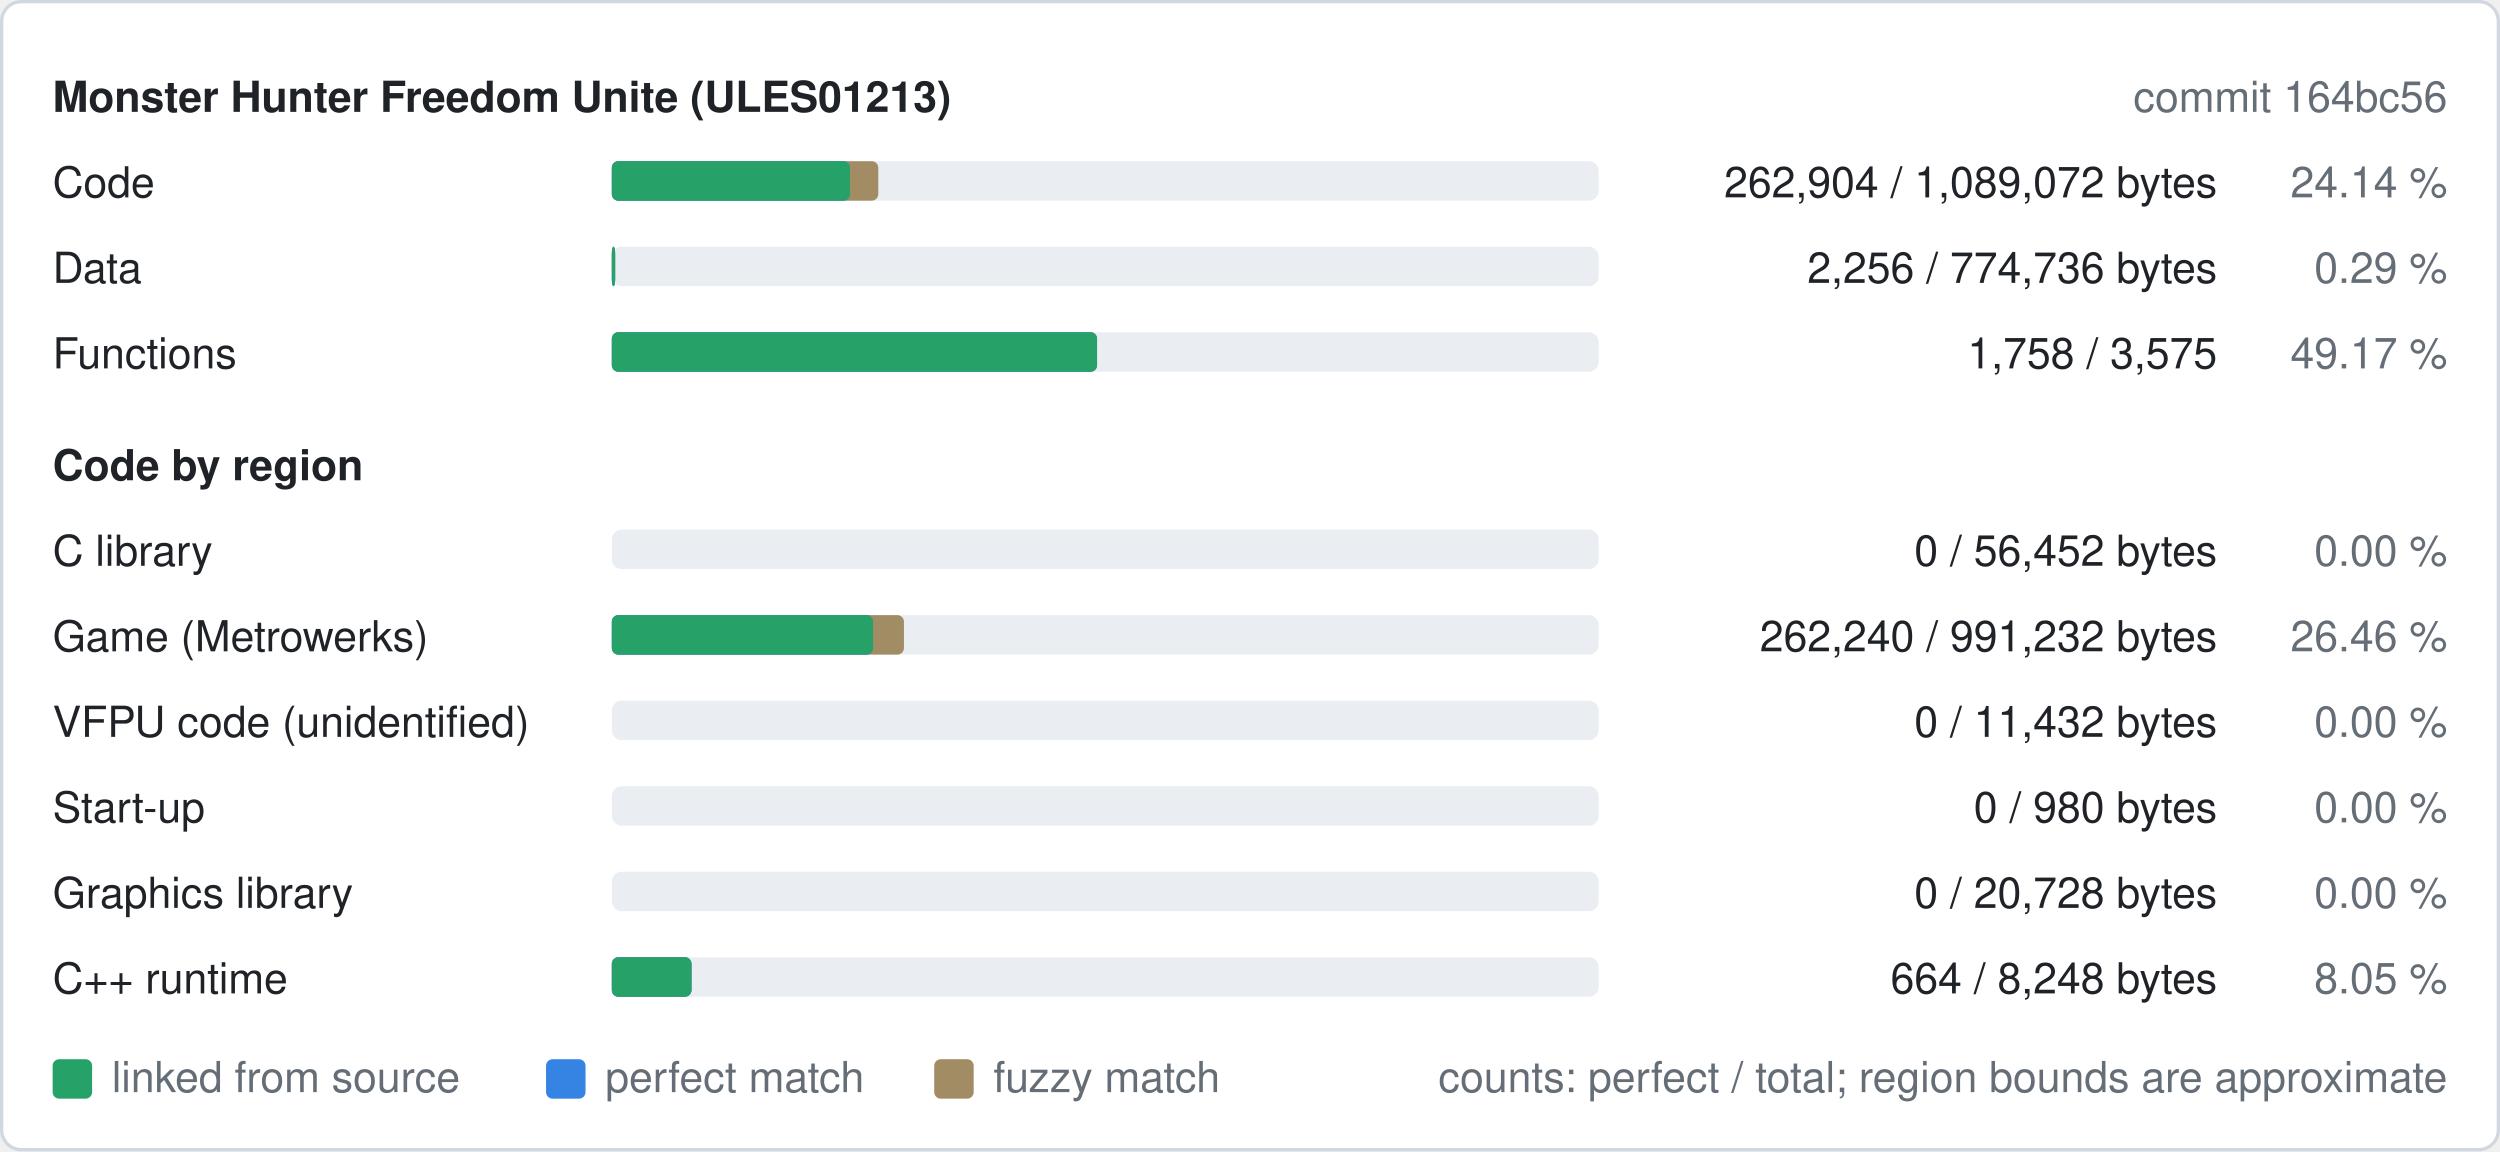
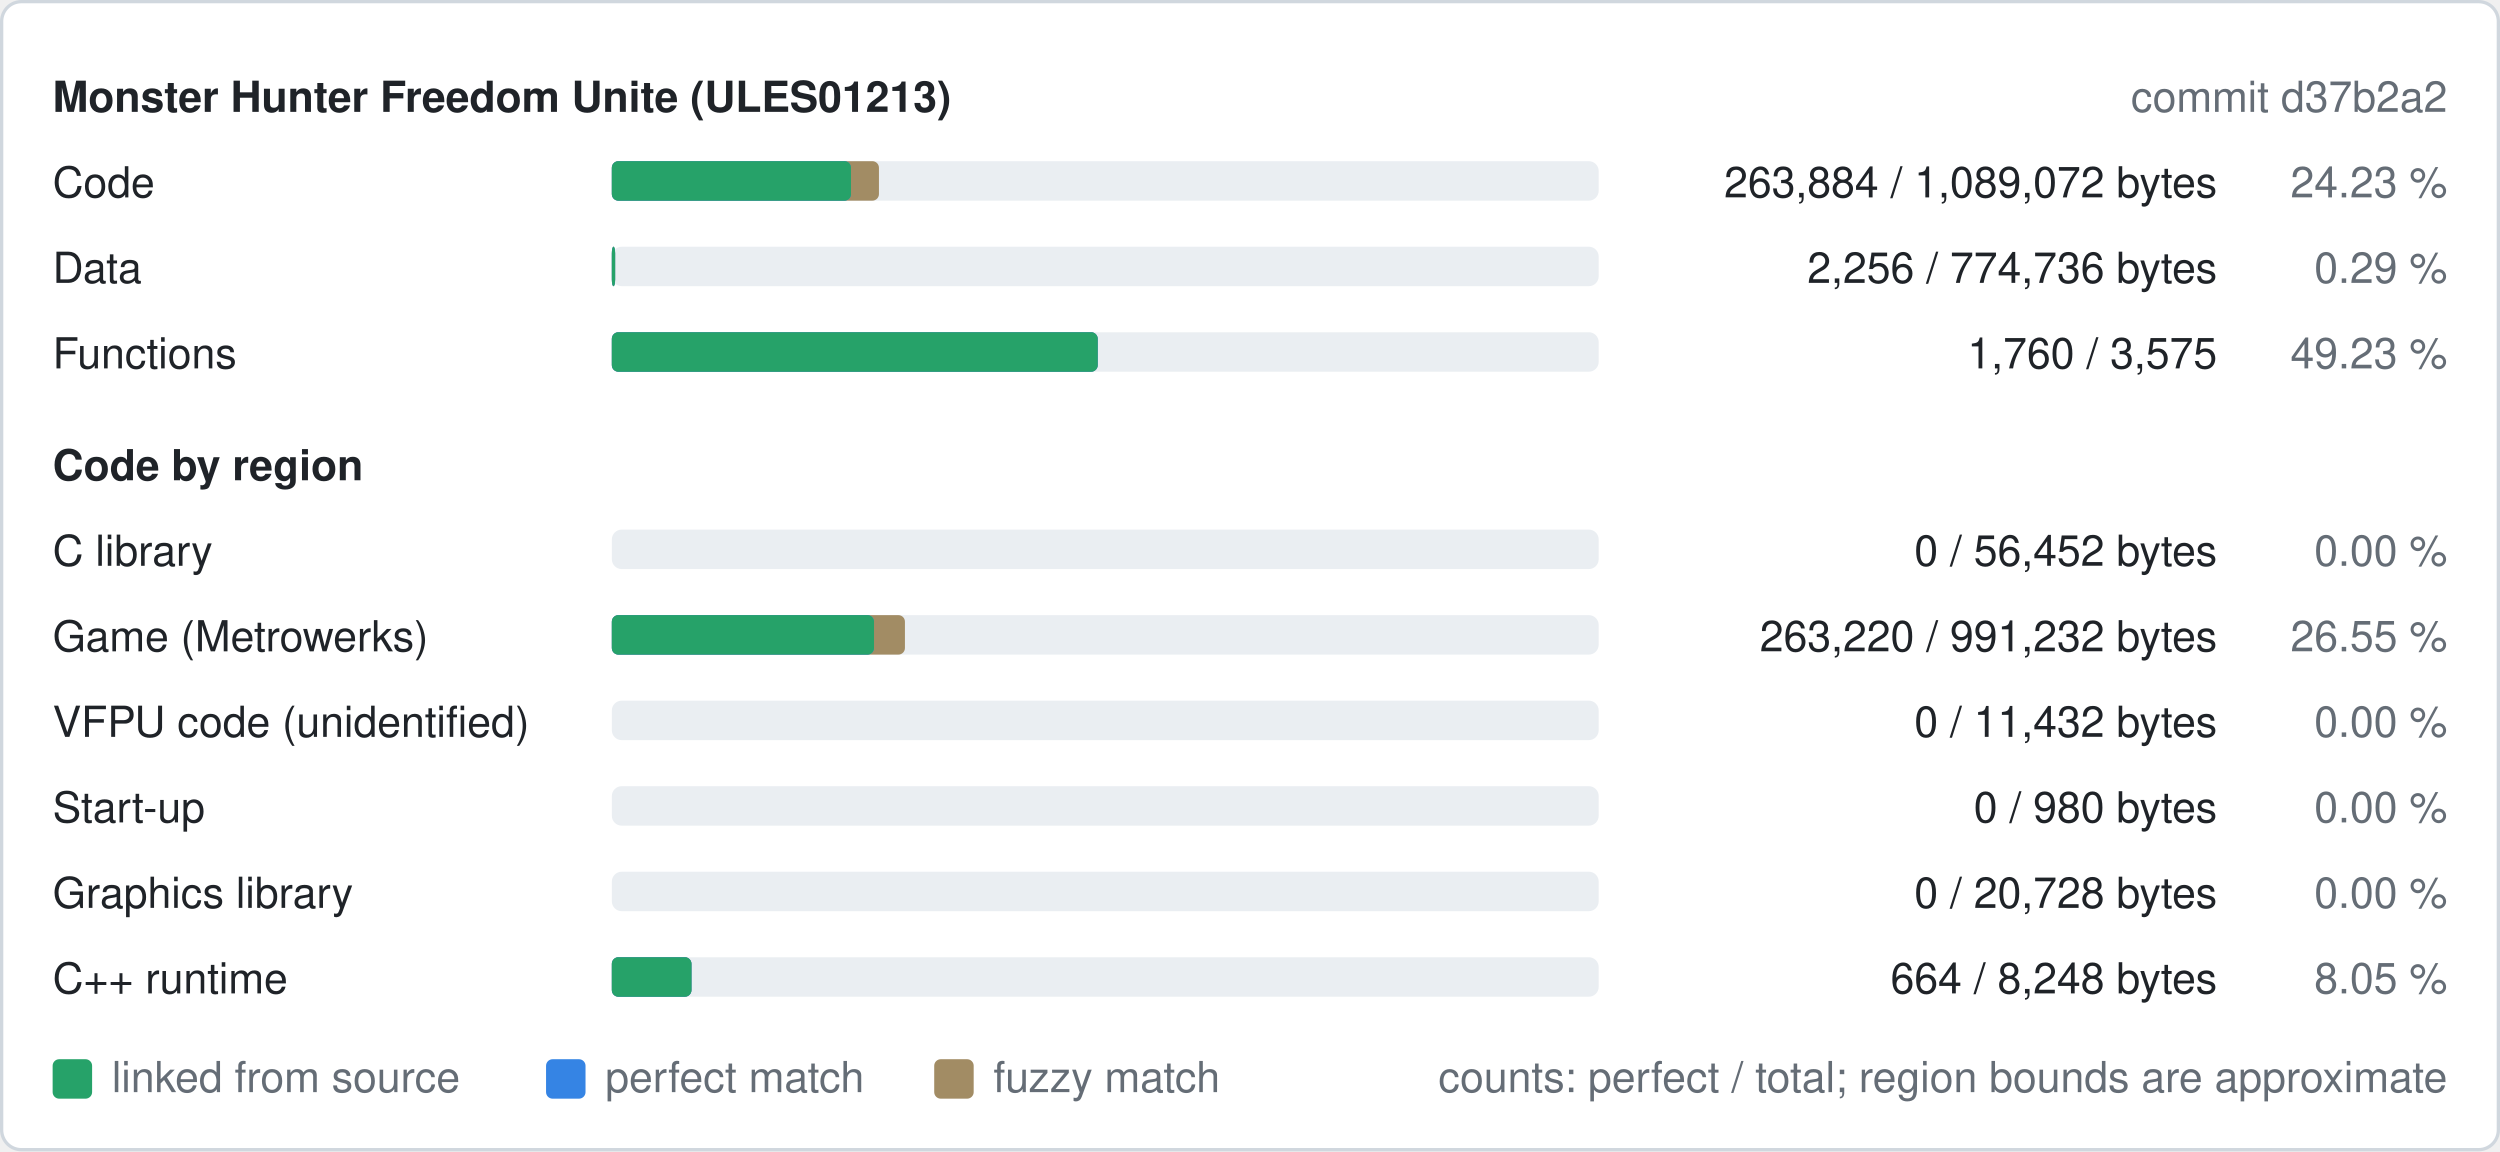
<svg xmlns="http://www.w3.org/2000/svg" width="760" height="350" viewBox="0 0 760 350" role="img" aria-label="Decompilation progress of ULES01213">
  <style>
text{font-family:-apple-system,BlinkMacSystemFont,"Segoe UI",Helvetica,Arial,sans-serif;font-size:13px}
.b{font-weight:600}
.bg{fill:#ffffff;stroke:#d0d7de}.t{fill:#1f2328}.m{fill:#656d76}.track{fill:#eaeef2}.fuzzy{fill:#a28c64}.perfect{fill:#3584e4}.linked{fill:#26a269}
@media (prefers-color-scheme: dark){.bg{fill:#0d1117;stroke:#30363d}.t{fill:#e6edf3}.m{fill:#8d96a0}.track{fill:#21262d}.fuzzy{fill:#a28c64}.perfect{fill:#3584e4}.linked{fill:#2ec27e}}
</style>
  <rect class="bg" x="0.5" y="0.5" width="759" height="349" rx="6" />
  <text class="t b" x="16" y="34">Monster Hunter Freedom Unite (ULES01213)</text>
-   <text class="m" x="744" y="34" text-anchor="end">commit 164bc56</text>
+   <text class="m" x="744" y="34" text-anchor="end">commit d37b2a2</text>
  <text class="t" x="16" y="60">Code</text>
  <rect class="track" x="186" y="49" width="300" height="12" rx="3" />
-   <rect class="fuzzy" x="186" y="49" width="81.0" height="12" rx="2" />
-   <rect class="perfect" x="186" y="49" width="72.4" height="12" rx="2" />
-   <rect class="linked" x="186" y="49" width="72.4" height="12" rx="2" />
-   <text class="t" x="674" y="60" text-anchor="end">262,904 / 1,089,072 bytes</text>
-   <text class="m" x="744" y="60" text-anchor="end">24.14 %</text>
+   <rect class="fuzzy" x="186" y="49" width="81.2" height="12" rx="2" />
+   <rect class="perfect" x="186" y="49" width="72.7" height="12" rx="2" />
+   <rect class="linked" x="186" y="49" width="72.7" height="12" rx="2" />
+   <text class="t" x="674" y="60" text-anchor="end">263,884 / 1,089,072 bytes</text>
+   <text class="m" x="744" y="60" text-anchor="end">24.23 %</text>
  <text class="t" x="16" y="86">Data</text>
  <rect class="track" x="186" y="75" width="300" height="12" rx="3" />
  <rect class="fuzzy" x="186" y="75" width="1.0" height="12" rx="2" />
  <rect class="perfect" x="186" y="75" width="1.0" height="12" rx="2" />
  <rect class="linked" x="186" y="75" width="1.0" height="12" rx="2" />
  <text class="t" x="674" y="86" text-anchor="end">2,256 / 774,736 bytes</text>
  <text class="m" x="744" y="86" text-anchor="end">0.29 %</text>
  <text class="t" x="16" y="112">Functions</text>
  <rect class="track" x="186" y="101" width="300" height="12" rx="3" />
-   <rect class="fuzzy" x="186" y="101" width="147.5" height="12" rx="2" />
-   <rect class="perfect" x="186" y="101" width="147.5" height="12" rx="2" />
-   <rect class="linked" x="186" y="101" width="147.5" height="12" rx="2" />
-   <text class="t" x="674" y="112" text-anchor="end">1,758 / 3,575</text>
-   <text class="m" x="744" y="112" text-anchor="end">49.17 %</text>
+   <rect class="fuzzy" x="186" y="101" width="147.7" height="12" rx="2" />
+   <rect class="perfect" x="186" y="101" width="147.7" height="12" rx="2" />
+   <rect class="linked" x="186" y="101" width="147.7" height="12" rx="2" />
+   <text class="t" x="674" y="112" text-anchor="end">1,760 / 3,575</text>
+   <text class="m" x="744" y="112" text-anchor="end">49.23 %</text>
  <text class="t b" x="16" y="146">Code by region</text>
  <text class="t" x="16" y="172">C library</text>
  <rect class="track" x="186" y="161" width="300" height="12" rx="3" />
  <text class="t" x="674" y="172" text-anchor="end">0 / 56,452 bytes</text>
  <text class="m" x="744" y="172" text-anchor="end">0.00 %</text>
  <text class="t" x="16" y="198">Game (Metrowerks)</text>
  <rect class="track" x="186" y="187" width="300" height="12" rx="3" />
-   <rect class="fuzzy" x="186" y="187" width="88.8" height="12" rx="2" />
-   <rect class="perfect" x="186" y="187" width="79.4" height="12" rx="2" />
-   <rect class="linked" x="186" y="187" width="79.4" height="12" rx="2" />
-   <text class="t" x="674" y="198" text-anchor="end">262,240 / 991,232 bytes</text>
-   <text class="m" x="744" y="198" text-anchor="end">26.46 %</text>
+   <rect class="fuzzy" x="186" y="187" width="89.1" height="12" rx="2" />
+   <rect class="perfect" x="186" y="187" width="79.7" height="12" rx="2" />
+   <rect class="linked" x="186" y="187" width="79.7" height="12" rx="2" />
+   <text class="t" x="674" y="198" text-anchor="end">263,220 / 991,232 bytes</text>
+   <text class="m" x="744" y="198" text-anchor="end">26.55 %</text>
  <text class="t" x="16" y="224">VFPU code (unidentified)</text>
  <rect class="track" x="186" y="213" width="300" height="12" rx="3" />
  <text class="t" x="674" y="224" text-anchor="end">0 / 11,432 bytes</text>
  <text class="m" x="744" y="224" text-anchor="end">0.00 %</text>
  <text class="t" x="16" y="250">Start-up</text>
  <rect class="track" x="186" y="239" width="300" height="12" rx="3" />
  <text class="t" x="674" y="250" text-anchor="end">0 / 980 bytes</text>
  <text class="m" x="744" y="250" text-anchor="end">0.00 %</text>
  <text class="t" x="16" y="276">Graphics library</text>
  <rect class="track" x="186" y="265" width="300" height="12" rx="3" />
  <text class="t" x="674" y="276" text-anchor="end">0 / 20,728 bytes</text>
  <text class="m" x="744" y="276" text-anchor="end">0.00 %</text>
  <text class="t" x="16" y="302">C++ runtime</text>
  <rect class="track" x="186" y="291" width="300" height="12" rx="3" />
  <rect class="fuzzy" x="186" y="291" width="24.2" height="12" rx="2" />
  <rect class="perfect" x="186" y="291" width="24.2" height="12" rx="2" />
  <rect class="linked" x="186" y="291" width="24.2" height="12" rx="2" />
  <text class="t" x="674" y="302" text-anchor="end">664 / 8,248 bytes</text>
  <text class="m" x="744" y="302" text-anchor="end">8.05 %</text>
  <rect class="linked" x="16" y="322" width="12" height="12" rx="2" />
  <text class="m" x="34" y="332">linked from source</text>
  <rect class="perfect" x="166" y="322" width="12" height="12" rx="2" />
  <text class="m" x="184" y="332">perfect match</text>
  <rect class="fuzzy" x="284" y="322" width="12" height="12" rx="2" />
  <text class="m" x="302" y="332">fuzzy match</text>
  <text class="m" x="744" y="332" text-anchor="end">counts: perfect / total; region bounds are approximate</text>
</svg>
